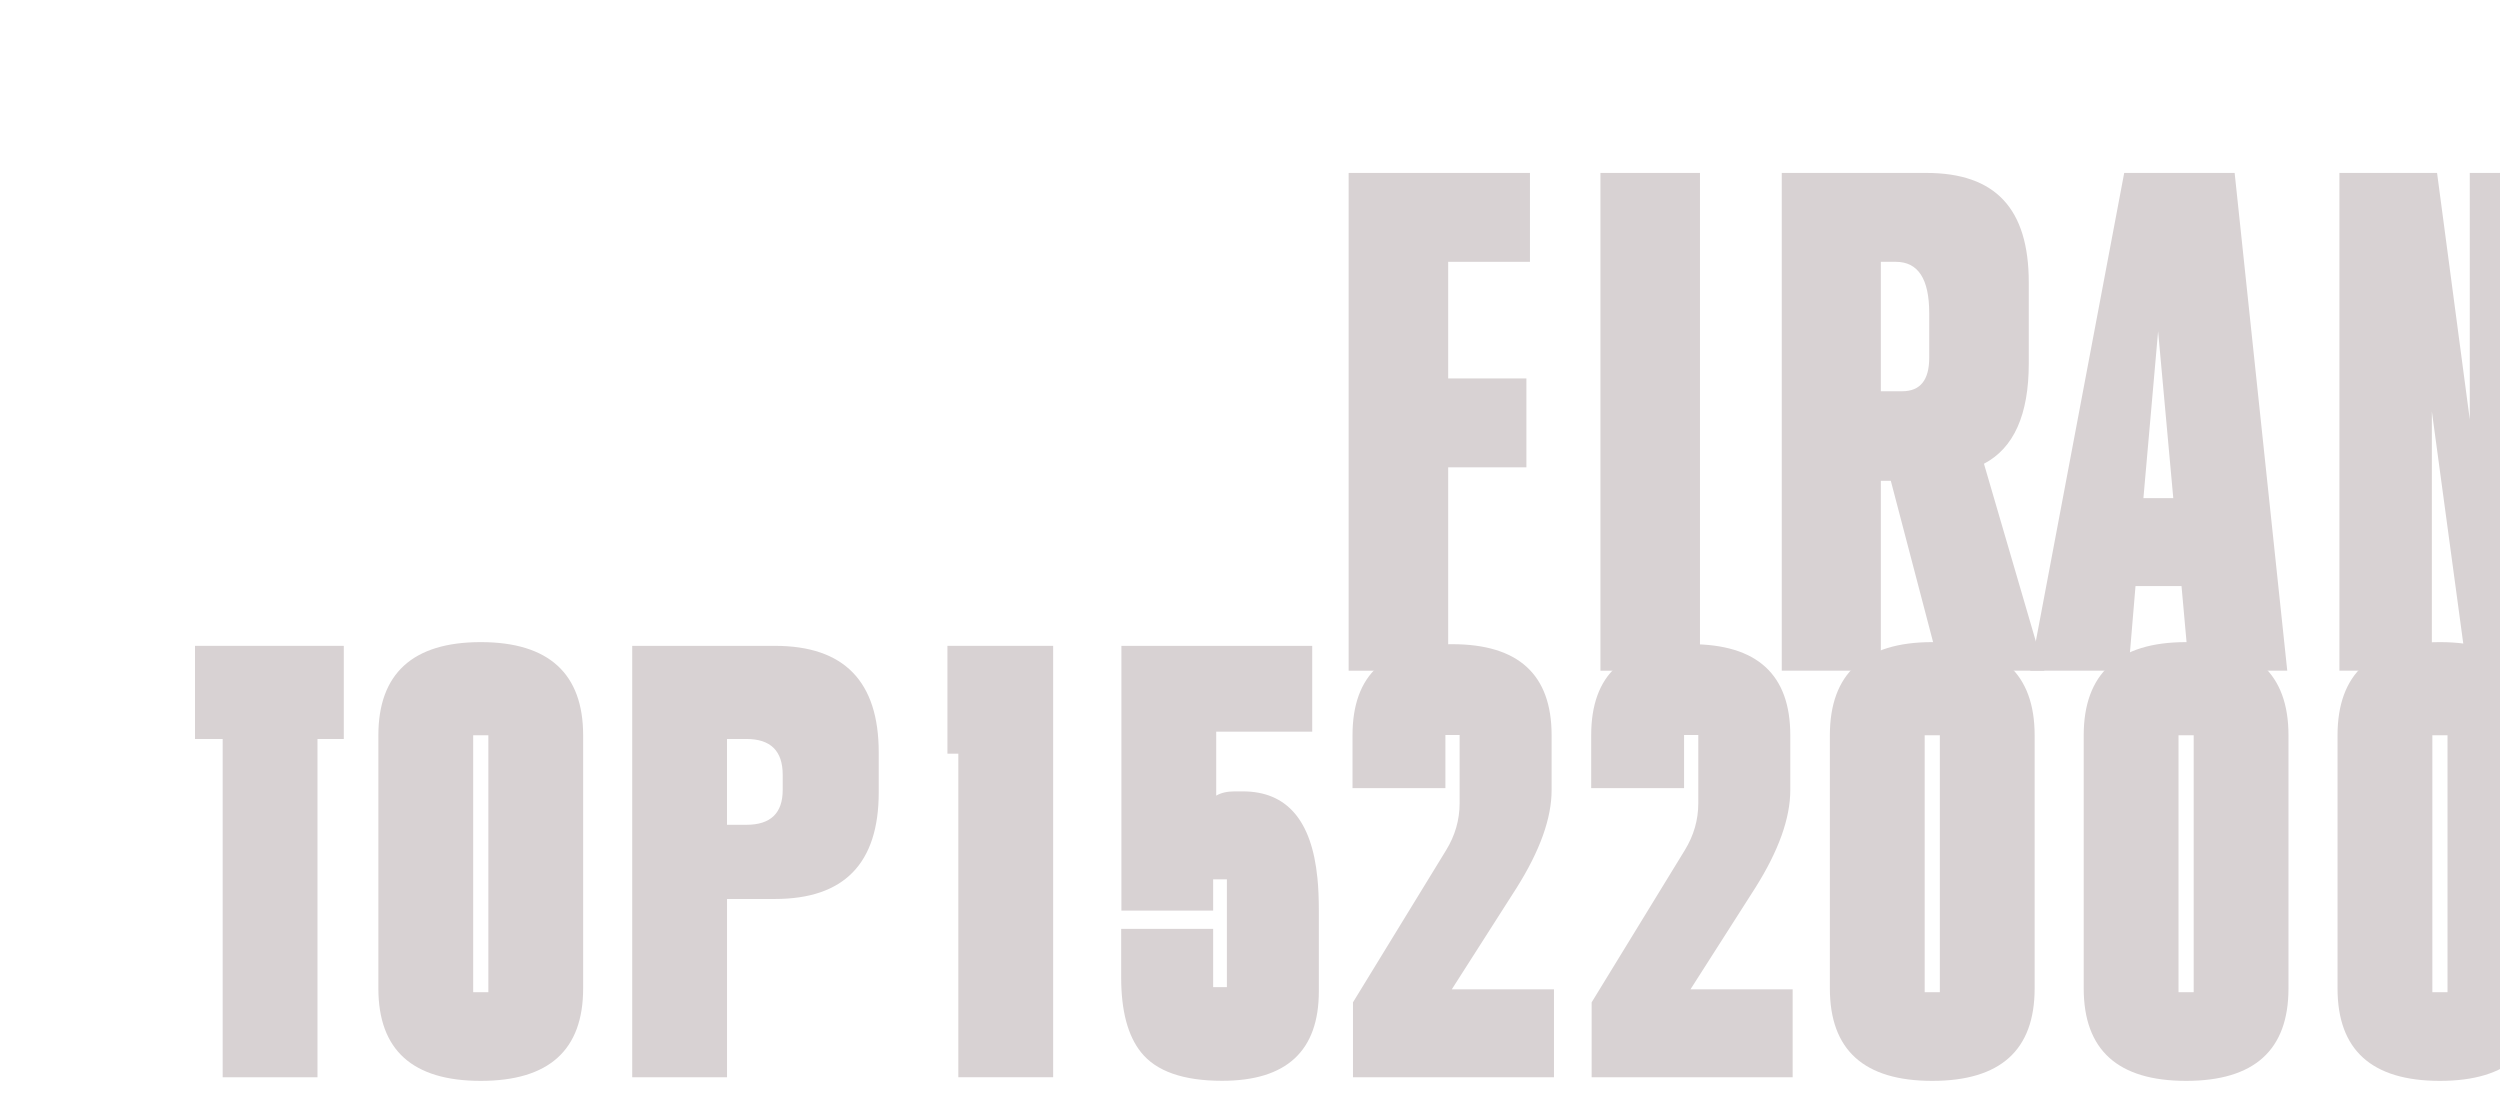
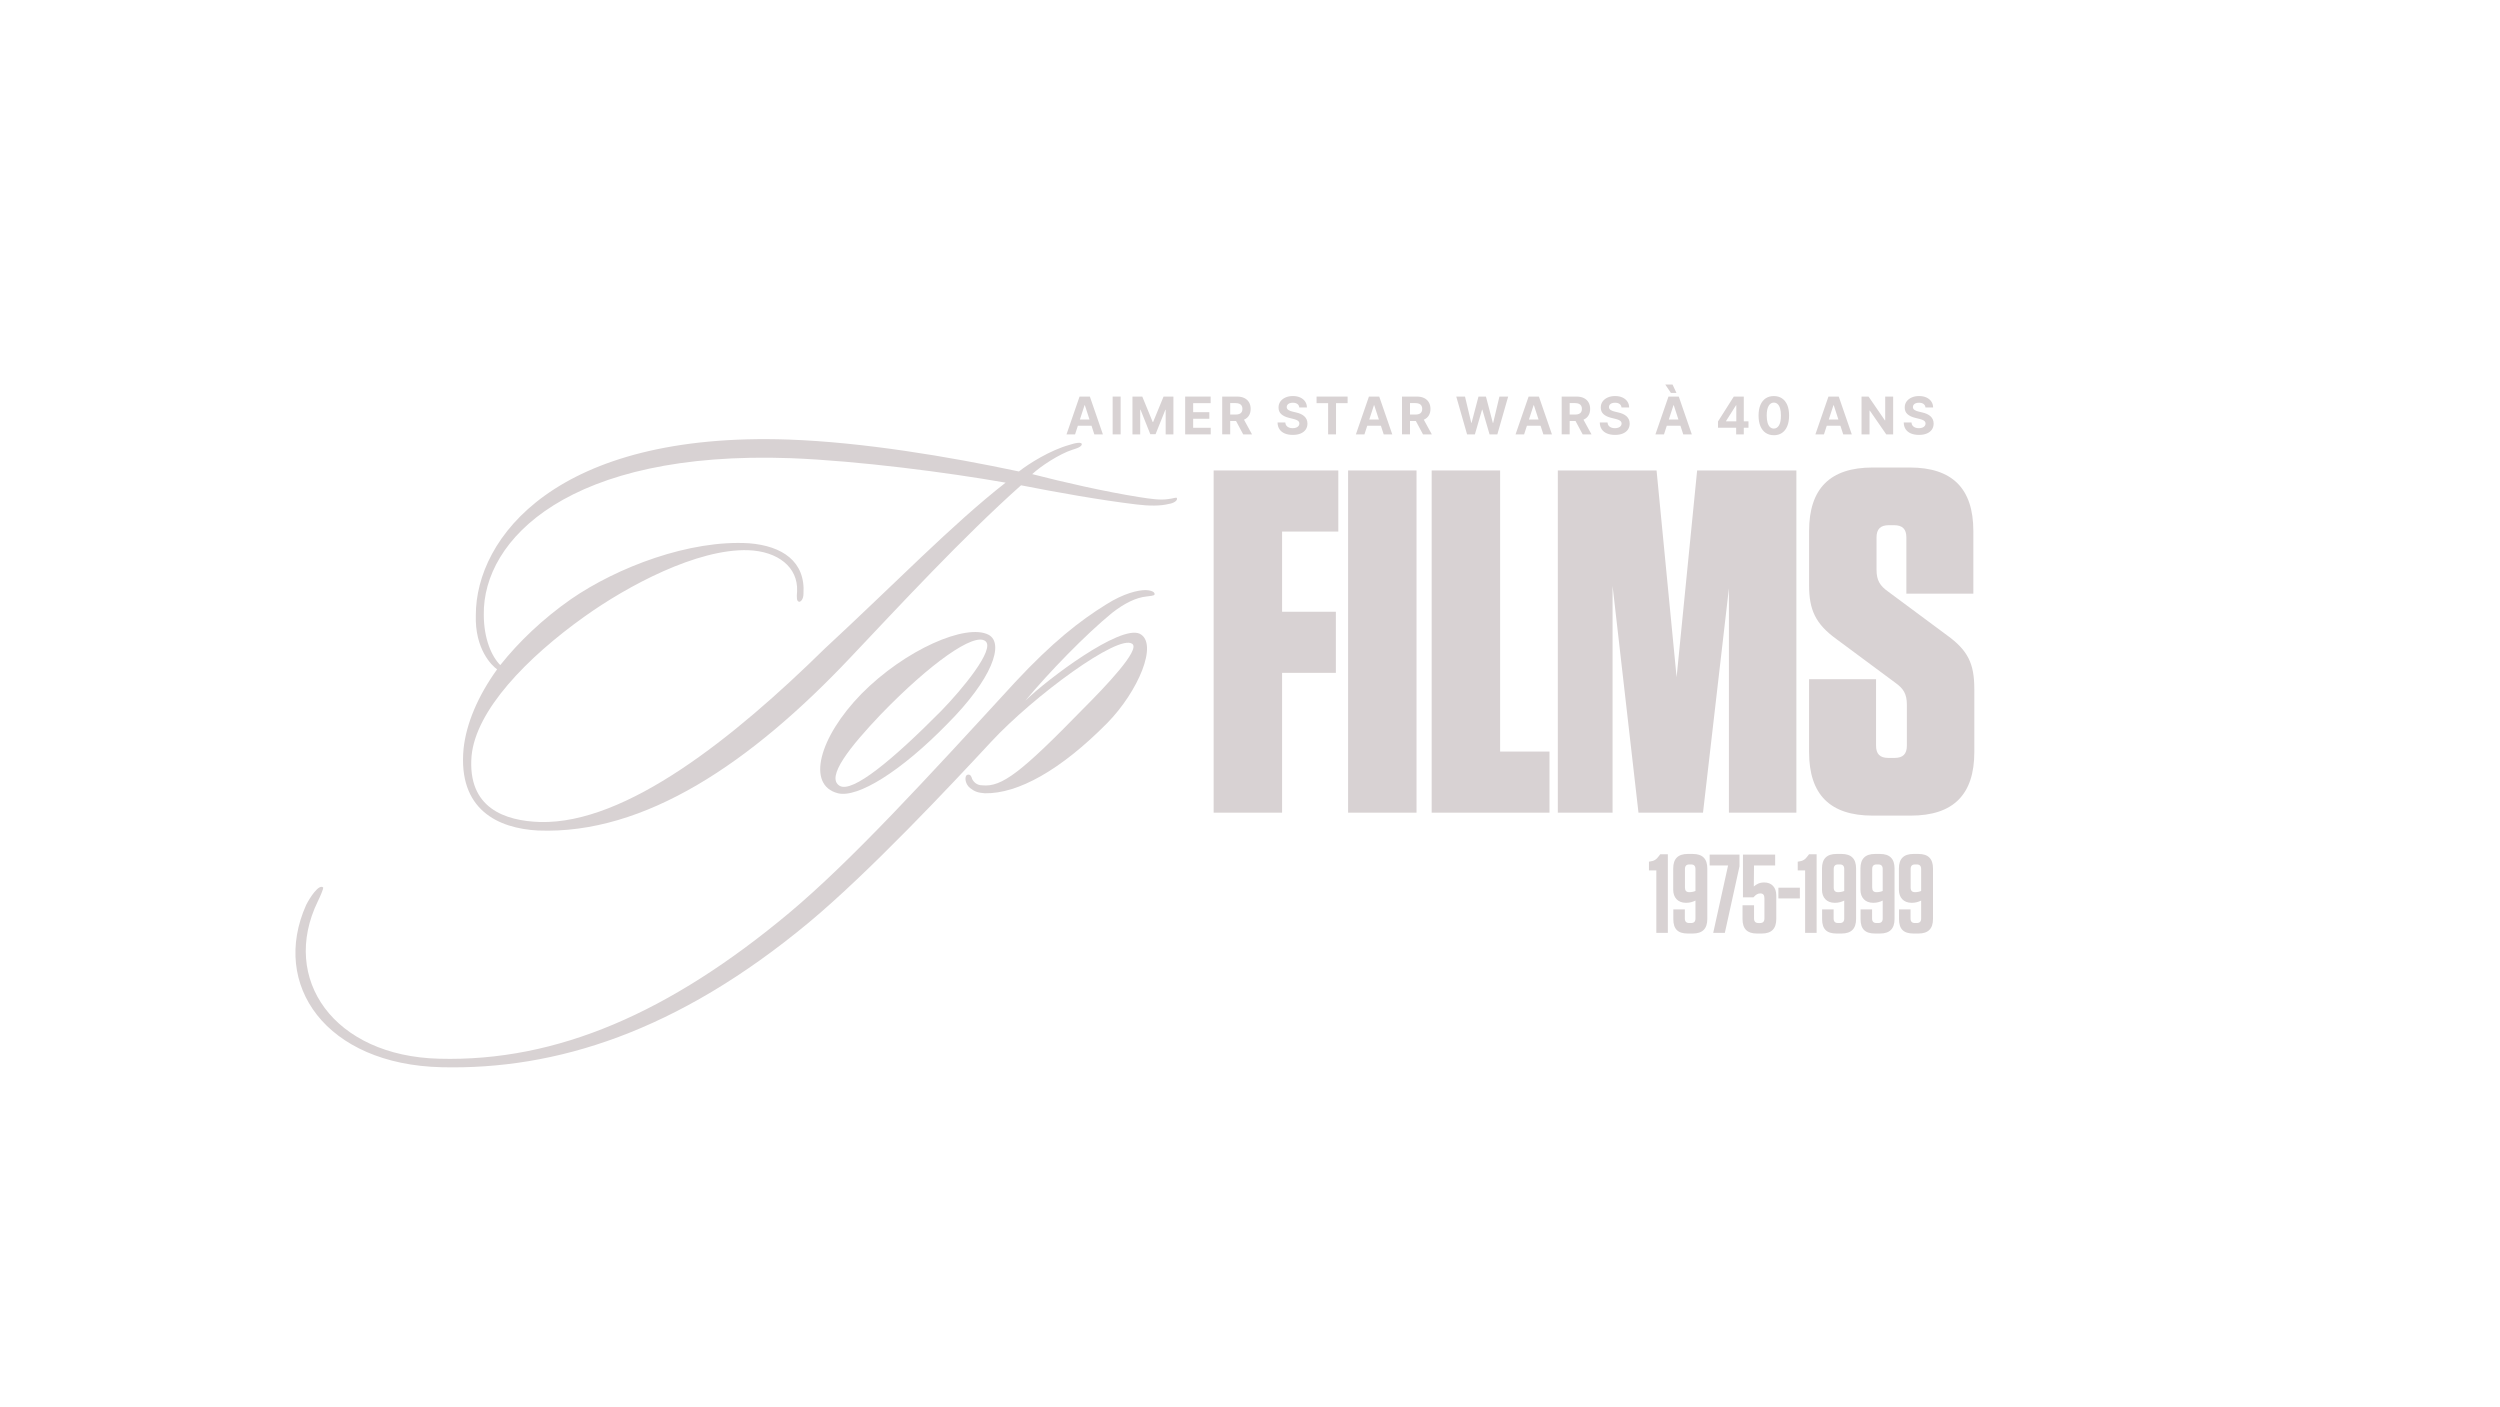
- <svg xmlns="http://www.w3.org/2000/svg" id="Calque_1" data-name="Calque 1" viewBox="220 270 1320 580">
+ <svg xmlns="http://www.w3.org/2000/svg" id="Calque_1" data-name="Calque 1" viewBox="0 0 1920 1080">
  <defs>
    <style>
-       .cls-1 { fill: #d8d2d3; }
+       .cls-1 {
+         fill: #d8d2d3;
+       }
    </style>
  </defs>
  <g>
    <path class="cls-1" d="M1027.82,361.31v46.93h-43.18v61.58h41.3v46.93h-41.3v107.38h-52.56v-262.82h95.74Z" />
-     <path class="cls-1" d="M1065.03,361.31h52.56v262.82h-52.56v-262.82Z" />
-     <path class="cls-1" d="M1160.77,361.31h76.36c36.41,0,54.06,18.78,54.06,57.81v42.8c0,27.03-7.89,44.68-23.66,52.94l31.92,109.26h-54.82l-26.28-100.25h-5.26v100.25h-52.32v-262.82Zm52.32,46.93v68.34h11.27c9.51,0,14.27-5.88,14.27-17.65v-23.66c0-18.02-5.88-27.03-17.65-27.03h-7.89Z" />
-     <path class="cls-1" d="M1341.58,361.31h58.31l27.78,262.82h-51.82l-4.01-44.68h-24.29l-3.75,44.68h-51.82l49.6-262.82Zm10.14,171.72h15.77l-8.01-88.11-7.76,88.11Z" />
-     <path class="cls-1" d="M1455.2,361.31h51.57l17.27,130.17v-130.17h48.81v262.82h-50.31l-18.52-136.93v136.93h-48.81v-262.82Z" />
+     <path class="cls-1" d="M1087.89,624.13h-52.56v-262.82h52.56v262.82Z" />
+     <path class="cls-1" d="M1152.09,361.31v215.89h37.92v46.93h-90.49v-262.82h52.56Z" />
+     <path class="cls-1" d="M1287.63,520.13l15.77-158.82h76.22v262.82h-51.81v-172.34l-19.9,172.34h-49.56l-19.9-174.21v174.21h-42.05v-262.82h75.84l15.39,158.82Z" />
+     <path class="cls-1" d="M1516.28,529.14v48.44c0,32.66-16.14,48.81-48.81,48.81h-29.29c-32.67,0-48.81-16.14-48.81-48.81v-55.94h51.44v51.06c0,6.38,3,9.38,9.39,9.38h4.88c6.38,0,9.39-3,9.39-9.38v-31.54c0-8.26-2.63-12.39-9.01-16.9l-45.05-33.42c-16.14-11.64-21.03-22.53-21.03-41.3v-41.68c0-32.67,16.14-48.81,48.81-48.81h28.53c32.67,0,48.81,16.14,48.81,48.81v48.06h-51.44v-43.18c0-6.38-3-9.39-9.39-9.39h-4.13c-6.38,0-9.39,3-9.39,9.39v24.78c0,8.26,2.63,12.39,9.01,16.9l45.05,33.42c16.14,11.64,21.03,21.78,21.03,41.3Z" />
  </g>
  <g>
-     <path class="cls-1" d="M322.96,660.19v-49.18h78.56v49.18h-13.89v178.61h-50.06v-178.61h-14.61Z" />
-     <path class="cls-1" d="M419.78,658.22c0-32.42,18.02-49.18,54.06-49.18s54.06,16.77,54.06,49.18v133.67c0,32.54-18.02,48.81-54.06,48.81s-54.06-16.27-54.06-48.81v-133.67Zm50.06,135.67h8.01v-135.67h-8.01v135.67Z" />
-     <path class="cls-1" d="M553.8,611.01h75.36c36.54,0,54.81,18.77,54.81,56.31v21.03c0,37.54-18.27,56.31-54.81,56.31h-25.29v94.12h-50.06v-227.77Zm50.06,49.18v45.3h10.26c12.76,0,19.15-6.13,19.15-18.4v-8.01c0-12.59-6.38-18.9-19.15-18.9h-10.26Z" />
-     <path class="cls-1" d="M720.25,611.01h55.81v227.77h-50.06v-170.84h-5.76v-56.93Z" />
-     <path class="cls-1" d="M812.1,611.01h100.75v45.3h-50.69v33.79c2.51-1.5,5.76-2.25,9.76-2.25h4.26c23.27,0,36.41,15.27,39.42,45.8.5,4.76.75,10.64.75,17.65v42.05c0,31.55-17.02,47.31-51.06,47.31-20.53,0-34.8-5.01-42.8-15.02-7.01-8.76-10.51-21.9-10.51-39.42v-25.79h48.56v30.79h7.26v-56.93h-7.26v16.52h-48.44v-139.8Z" />
-     <path class="cls-1" d="M934.13,686.1v-27.91c0-32.04,17.52-48.06,52.56-48.06s52.56,16.02,52.56,48.06v29.03c0,14.77-6.13,31.92-18.4,51.44l-34.29,53.69h53.94v46.43h-106.13v-39.55l49.18-80.32c4.75-7.76,7.13-16.02,7.13-24.78v-36.04h-7.51v28.03h-49.06Z" />
-     <path class="cls-1" d="M1060.15,686.1v-27.91c0-32.04,17.52-48.06,52.56-48.06s52.56,16.02,52.56,48.06v29.03c0,14.77-6.13,31.92-18.4,51.44l-34.29,53.69h53.94v46.43h-106.13v-39.55l49.18-80.32c4.75-7.76,7.13-16.02,7.13-24.78v-36.04h-7.51v28.03h-49.06Z" />
-     <path class="cls-1" d="M1186.17,658.22c0-32.42,18.02-49.18,54.06-49.18s54.06,16.77,54.06,49.18v133.67c0,32.54-18.02,48.81-54.06,48.81s-54.06-16.27-54.06-48.81v-133.67Zm50.06,135.67h8.01v-135.67h-8.01v135.67Z" />
-     <path class="cls-1" d="M1320.2,658.22c0-32.42,18.02-49.18,54.06-49.18s54.06,16.77,54.06,49.18v133.67c0,32.54-18.02,48.81-54.06,48.81s-54.06-16.27-54.06-48.81v-133.67Zm50.06,135.67h8.01v-135.67h-8.01v135.67Z" />
-     <path class="cls-1" d="M1454.22,658.22c0-32.42,18.02-49.18,54.06-49.18s54.06,16.77,54.06,49.18v133.67c0,32.54-18.02,48.81-54.06,48.81s-54.06-16.27-54.06-48.81v-133.67Zm50.06,135.67h8.01v-135.67h-8.01v135.67Z" />
+     <path class="cls-1" d="M1280.9,716.44h-8.84v-47.99h-5.67v-6.7l.69-.09c3.35-.43,4.98-1.54,6.95-4.21l1.03-1.37h5.84v60.35Z" />
+     <path class="cls-1" d="M1302.11,705.36v-13.73c-2.06,1.03-4.38,1.72-7.04,1.72h-.34c-6.1,0-9.7-4.04-9.7-9.96v-16.4c0-7.47,3.69-11.16,11.16-11.16h3.86c7.47,0,11.16,3.69,11.16,11.16v38.8c0,7.47-3.69,11.16-11.16,11.16h-3.86c-7.55,0-11.07-3.43-11.07-10.99v-7.55h8.84v6.95c0,2.4,1.12,3.52,3.35,3.52h1.46c2.23,0,3.35-1.12,3.35-3.52ZM1302.11,667.42c0-2.4-1.12-3.52-3.35-3.52h-1.37c-2.23,0-3.35,1.12-3.35,3.52v14.16c0,2.49,1.03,3.61,3.43,3.61,1.72,0,3.61-.43,4.64-.94v-16.83Z" />
+     <path class="cls-1" d="M1313.01,664.67v-8.33h22.92v9.01l-11.25,51.08h-8.93l11.42-51.76h-14.16Z" />
+     <path class="cls-1" d="M1364.18,705.79c0,7.47-3.69,11.16-11.07,11.16h-3.86c-7.38,0-10.99-3.61-10.99-11.07v-10.64h8.84v10.13c0,2.4,1.12,3.52,3.43,3.52h1.12c2.32,0,3.43-1.12,3.43-3.52v-15.45c0-2.49-.94-3.78-3.18-3.78-1.89,0-3.35.86-5.24,3h-8.07v-32.79h24.72v8.33h-16.22l-.17,16.14c2.15-1.8,4.38-3.09,7.98-3.09h.09c5.49,0,9.19,3.69,9.19,9.79v18.29Z" />
+     <path class="cls-1" d="M1382.29,681.75v8.24h-16.48v-8.24h16.48Z" />
+     <path class="cls-1" d="M1395.17,716.44h-8.84v-47.99h-5.67v-6.7l.69-.09c3.35-.43,4.98-1.54,6.95-4.21l1.03-1.37h5.84v60.35Z" />
+     <path class="cls-1" d="M1416.37,705.36v-13.73c-2.06,1.03-4.38,1.72-7.04,1.72h-.34c-6.1,0-9.7-4.04-9.7-9.96v-16.4c0-7.47,3.69-11.16,11.16-11.16h3.86c7.47,0,11.16,3.69,11.16,11.16v38.8c0,7.47-3.69,11.16-11.16,11.16h-3.86c-7.55,0-11.07-3.43-11.07-10.99v-7.55h8.84v6.95c0,2.4,1.12,3.52,3.35,3.52h1.46c2.23,0,3.35-1.12,3.35-3.52ZM1416.37,667.42c0-2.4-1.12-3.52-3.35-3.52h-1.37c-2.23,0-3.35,1.12-3.35,3.52v14.16c0,2.49,1.03,3.61,3.43,3.61,1.72,0,3.61-.43,4.64-.94v-16.83Z" />
+     <path class="cls-1" d="M1445.91,705.36v-13.73c-2.06,1.03-4.38,1.72-7.04,1.72h-.34c-6.1,0-9.7-4.04-9.7-9.96v-16.4c0-7.47,3.69-11.16,11.16-11.16h3.86c7.47,0,11.16,3.69,11.16,11.16v38.8c0,7.47-3.69,11.16-11.16,11.16h-3.86c-7.55,0-11.07-3.43-11.07-10.99v-7.55h8.84v6.95c0,2.4,1.12,3.52,3.35,3.52h1.46c2.23,0,3.35-1.12,3.35-3.52ZM1445.91,667.42c0-2.4-1.12-3.52-3.35-3.52h-1.37c-2.23,0-3.35,1.12-3.35,3.52v14.16c0,2.49,1.03,3.61,3.43,3.61,1.72,0,3.61-.43,4.64-.94v-16.83Z" />
+     <path class="cls-1" d="M1475.44,705.36v-13.73c-2.06,1.03-4.38,1.72-7.04,1.72h-.34c-6.1,0-9.7-4.04-9.7-9.96v-16.4c0-7.47,3.69-11.16,11.16-11.16h3.86c7.47,0,11.16,3.69,11.16,11.16v38.8c0,7.47-3.69,11.16-11.16,11.16h-3.86c-7.55,0-11.07-3.43-11.07-10.99v-7.55h8.84v6.95c0,2.4,1.12,3.52,3.35,3.52h1.46c2.23,0,3.35-1.12,3.35-3.52ZM1475.44,667.42c0-2.4-1.12-3.52-3.35-3.52h-1.37c-2.23,0-3.35,1.12-3.35,3.52v14.16c0,2.49,1.03,3.61,3.43,3.61,1.72,0,3.61-.43,4.64-.94v-16.83Z" />
+   </g>
+   <g>
+     <path class="cls-1" d="M825.66,333.6h-6.58l10.02-29.03h7.91l10.01,29.03h-6.58l-7.27-22.4h-.23l-7.29,22.4ZM825.25,322.19h15.54v4.79h-15.54v-4.79Z" />
+     <path class="cls-1" d="M860.65,304.57v29.03h-6.14v-29.03h6.14Z" />
+     <path class="cls-1" d="M869.7,304.57h7.57l8,19.51h.34l8-19.51h7.57v29.03h-5.95v-18.9h-.24l-7.51,18.76h-4.05l-7.51-18.83h-.24v18.97h-5.95v-29.03Z" />
+     <path class="cls-1" d="M910.21,333.6v-29.03h19.56v5.06h-13.42v6.92h12.42v5.06h-12.42v6.93h13.48v5.06h-19.62Z" />
+     <path class="cls-1" d="M938.65,333.6v-29.03h11.45c2.19,0,4.07.39,5.62,1.17,1.55.78,2.74,1.88,3.56,3.3.82,1.42,1.23,3.09,1.23,5.01s-.42,3.58-1.25,4.97-2.03,2.45-3.61,3.18c-1.57.74-3.48,1.11-5.71,1.11h-7.67v-4.93h6.68c1.17,0,2.15-.16,2.92-.48.77-.32,1.35-.8,1.74-1.45s.57-1.44.57-2.4-.19-1.78-.57-2.44-.96-1.17-1.74-1.51c-.78-.34-1.76-.52-2.94-.52h-4.14v24.01h-6.14ZM954.33,320.39l7.22,13.21h-6.78l-7.06-13.21h6.62Z" />
+     <path class="cls-1" d="M997.84,312.92c-.11-1.14-.6-2.03-1.46-2.67-.86-.63-2.03-.95-3.5-.95-1,0-1.85.14-2.54.42-.69.28-1.22.66-1.58,1.16-.36.49-.55,1.05-.55,1.67-.02.52.09.97.33,1.36.24.39.57.72,1,1,.42.28.92.52,1.47.72s1.15.38,1.79.52l2.61.62c1.27.28,2.43.66,3.49,1.13,1.06.47,1.97,1.05,2.75,1.74.77.69,1.38,1.5,1.81,2.44.43.94.65,2.01.66,3.22,0,1.78-.46,3.31-1.35,4.61-.89,1.3-2.18,2.31-3.86,3.02s-3.7,1.07-6.06,1.07-4.38-.36-6.12-1.08c-1.73-.72-3.09-1.78-4.05-3.2-.97-1.41-1.48-3.16-1.52-5.25h5.94c.07.97.35,1.78.84,2.43.5.65,1.16,1.13,2,1.46.84.33,1.78.49,2.84.49s1.94-.15,2.71-.45,1.37-.72,1.79-1.26c.42-.54.64-1.16.64-1.86,0-.65-.19-1.2-.57-1.64-.38-.44-.94-.82-1.67-1.13s-1.63-.6-2.69-.85l-3.16-.79c-2.45-.6-4.38-1.53-5.8-2.79-1.42-1.27-2.12-2.97-2.11-5.12,0-1.76.46-3.29,1.41-4.61.95-1.31,2.26-2.34,3.92-3.08s3.55-1.11,5.67-1.11,4.04.37,5.65,1.11,2.87,1.76,3.76,3.08c.9,1.31,1.36,2.83,1.39,4.56h-5.88Z" />
+     <path class="cls-1" d="M1011.12,309.63v-5.06h23.84v5.06h-8.89v23.97h-6.07v-23.97h-8.89Z" />
+     <path class="cls-1" d="M1047.9,333.6h-6.58l10.02-29.03h7.91l10.01,29.03h-6.58l-7.27-22.4h-.23l-7.29,22.4ZM1047.49,322.19h15.54v4.79h-15.54v-4.79Z" />
+     <path class="cls-1" d="M1076.74,333.6v-29.03h11.45c2.19,0,4.07.39,5.62,1.17,1.55.78,2.74,1.88,3.56,3.3.82,1.42,1.23,3.09,1.23,5.01s-.42,3.58-1.25,4.97-2.03,2.45-3.61,3.18c-1.57.74-3.48,1.11-5.71,1.11h-7.67v-4.93h6.68c1.17,0,2.15-.16,2.92-.48.77-.32,1.35-.8,1.74-1.45s.57-1.44.57-2.4-.19-1.78-.57-2.44-.96-1.17-1.74-1.51c-.78-.34-1.76-.52-2.94-.52h-4.14v24.01h-6.14ZM1092.42,320.39l7.22,13.21h-6.78l-7.06-13.21h6.62Z" />
+     <path class="cls-1" d="M1126.72,333.6l-8.31-29.03h6.71l4.81,20.17h.24l5.3-20.17h5.74l5.29,20.22h.25l4.81-20.22h6.71l-8.31,29.03h-5.98l-5.53-18.98h-.23l-5.51,18.98h-5.98Z" />
+     <path class="cls-1" d="M1170.53,333.6h-6.58l10.02-29.03h7.91l10.01,29.03h-6.58l-7.27-22.4h-.23l-7.29,22.4ZM1170.12,322.19h15.54v4.79h-15.54v-4.79Z" />
+     <path class="cls-1" d="M1199.37,333.6v-29.03h11.45c2.19,0,4.07.39,5.62,1.17,1.55.78,2.74,1.88,3.56,3.3.82,1.42,1.23,3.09,1.23,5.01s-.42,3.58-1.25,4.97-2.03,2.45-3.61,3.18c-1.57.74-3.48,1.11-5.71,1.11h-7.67v-4.93h6.68c1.17,0,2.15-.16,2.92-.48.77-.32,1.35-.8,1.74-1.45s.57-1.44.57-2.4-.19-1.78-.57-2.44-.96-1.17-1.74-1.51c-.78-.34-1.76-.52-2.94-.52h-4.14v24.01h-6.14ZM1215.05,320.39l7.22,13.21h-6.78l-7.06-13.21h6.62Z" />
+     <path class="cls-1" d="M1245.31,312.92c-.11-1.14-.6-2.03-1.46-2.67-.86-.63-2.03-.95-3.5-.95-1,0-1.85.14-2.54.42-.69.28-1.22.66-1.58,1.16-.36.49-.55,1.05-.55,1.67-.02.52.09.97.33,1.36.24.39.57.72,1,1,.42.28.92.52,1.47.72s1.15.38,1.79.52l2.61.62c1.27.28,2.43.66,3.49,1.13,1.06.47,1.97,1.05,2.75,1.74.77.69,1.38,1.5,1.81,2.44.43.94.65,2.01.66,3.22,0,1.78-.46,3.31-1.35,4.61-.89,1.3-2.18,2.31-3.86,3.02s-3.7,1.07-6.06,1.07-4.38-.36-6.12-1.08c-1.73-.72-3.09-1.78-4.05-3.2-.97-1.41-1.48-3.16-1.52-5.25h5.94c.07.97.35,1.78.84,2.43.5.65,1.16,1.13,2,1.46.84.33,1.78.49,2.84.49s1.94-.15,2.71-.45,1.37-.72,1.79-1.26c.42-.54.64-1.16.64-1.86,0-.65-.19-1.2-.57-1.64-.38-.44-.94-.82-1.67-1.13s-1.63-.6-2.69-.85l-3.16-.79c-2.45-.6-4.38-1.53-5.8-2.79-1.42-1.27-2.12-2.97-2.11-5.12,0-1.76.46-3.29,1.41-4.61.95-1.31,2.26-2.34,3.92-3.08s3.55-1.11,5.67-1.11,4.04.37,5.65,1.11,2.87,1.76,3.76,3.08c.9,1.31,1.36,2.83,1.39,4.56h-5.88Z" />
+     <path class="cls-1" d="M1277.95,333.6h-6.58l10.02-29.03h7.91l10.01,29.03h-6.58l-7.27-22.4h-.23l-7.29,22.4ZM1277.54,322.19h15.54v4.79h-15.54v-4.79ZM1283.25,301.76l-4.32-6.45h5.57l3.02,6.45h-4.27Z" />
+     <path class="cls-1" d="M1319.43,328.5v-4.83l12.12-19.1h4.17v6.69h-2.47l-7.64,12.09v.23h17.22v4.92h-23.41ZM1333.37,333.6v-6.58l.11-2.14v-20.31h5.75v29.03h-5.87Z" />
+     <path class="cls-1" d="M1362.31,334.24c-2.44,0-4.53-.61-6.29-1.8-1.75-1.19-3.1-2.92-4.04-5.17s-1.41-4.98-1.4-8.15c0-3.17.47-5.86,1.41-8.09s2.29-3.93,4.04-5.1c1.75-1.17,3.84-1.75,6.27-1.75s4.52.59,6.27,1.76,3.1,2.87,4.05,5.1c.94,2.23,1.41,4.92,1.4,8.09,0,3.19-.47,5.91-1.41,8.17s-2.28,3.98-4.03,5.17c-1.75,1.19-3.84,1.79-6.28,1.79ZM1362.31,329.15c1.66,0,2.99-.84,3.98-2.51s1.48-4.18,1.47-7.53c0-2.2-.22-4.04-.67-5.5-.45-1.46-1.08-2.57-1.9-3.3-.82-.74-1.78-1.11-2.88-1.11-1.65,0-2.98.83-3.97,2.48-.99,1.65-1.49,4.13-1.5,7.43,0,2.23.22,4.09.67,5.58.45,1.49,1.08,2.6,1.91,3.35.82.74,1.79,1.11,2.89,1.11Z" />
+     <path class="cls-1" d="M1400.81,333.6h-6.58l10.02-29.03h7.91l10.01,29.03h-6.58l-7.27-22.4h-.23l-7.29,22.4ZM1400.4,322.19h15.54v4.79h-15.54v-4.79Z" />
+     <path class="cls-1" d="M1453.94,304.57v29.03h-5.3l-12.63-18.27h-.21v18.27h-6.14v-29.03h5.39l12.53,18.26h.25v-18.26h6.11Z" />
+     <path class="cls-1" d="M1478.75,312.92c-.11-1.14-.6-2.03-1.46-2.67-.86-.63-2.03-.95-3.5-.95-1,0-1.85.14-2.54.42-.69.28-1.22.66-1.58,1.16-.36.49-.55,1.05-.55,1.67-.02.52.09.97.33,1.36.24.39.57.72,1,1,.42.28.92.52,1.47.72s1.15.38,1.79.52l2.61.62c1.27.28,2.43.66,3.49,1.13,1.06.47,1.97,1.05,2.75,1.74.77.69,1.38,1.5,1.81,2.44.43.94.65,2.01.66,3.22,0,1.78-.46,3.31-1.35,4.61-.89,1.3-2.18,2.31-3.86,3.02s-3.7,1.07-6.06,1.07-4.38-.36-6.12-1.08c-1.73-.72-3.09-1.78-4.05-3.2-.97-1.41-1.48-3.16-1.52-5.25h5.94c.07.97.35,1.78.84,2.43.5.65,1.16,1.13,2,1.46.84.33,1.78.49,2.84.49s1.94-.15,2.71-.45,1.37-.72,1.79-1.26c.42-.54.64-1.16.64-1.86,0-.65-.19-1.2-.57-1.64-.38-.44-.94-.82-1.67-1.13s-1.63-.6-2.69-.85l-3.16-.79c-2.45-.6-4.38-1.53-5.8-2.79-1.42-1.27-2.12-2.97-2.11-5.12,0-1.76.46-3.29,1.41-4.61.95-1.31,2.26-2.34,3.92-3.08s3.55-1.11,5.67-1.11,4.04.37,5.65,1.11,2.87,1.76,3.76,3.08c.9,1.31,1.36,2.83,1.39,4.56h-5.88Z" />
+   </g>
+   <g>
+     <path class="cls-1" d="M897.73,387.01c-6.54,1.63-15.12,1.63-24.92.41-27.37-3.27-61.69-9.4-88.65-14.71-44.53,39.63-94.37,93.55-131.14,132.36-75.99,80.48-157.69,136.04-239.8,132.77-30.64-1.63-61.69-15.93-57.19-62.91,2.04-19.2,11.03-40.44,25.74-60.87-4.08-2.86-17.16-15.52-16.34-41.67,0-59.24,61.69-140.94,240.21-134.81,57.19,2.04,122.97,13.07,176.89,24.51,7.76-6.13,24.1-16.34,38.81-20.43,3.68-1.23,10.21-2.86,9.4,0-.82,2.04-5.72,3.27-6.95,3.68-10.21,3.27-24.51,12.67-31.05,18.79,23.69,6.13,55.97,13.48,81.7,17.57,10.21,1.63,16.75,2.45,22.47,1.63,4.08-.41,6.54-1.63,6.95-.82.82,2.04-2.86,4.08-6.13,4.49ZM607.27,351.88c-170.35-6.13-236.53,62.5-235.72,120.11,0,18.79,6.13,32.27,12.66,38.81,14.3-17.97,32.68-35.54,54.33-50.66,35.54-24.51,91.1-45.75,136.86-42.9,25.33,2.04,43.3,13.89,41.67,38.81,0,4.09-2.04,6.13-3.27,6.13-2.04-.41-2.04-2.86-1.63-8.17.82-18.38-14.71-30.64-37.58-31.46-39.22-1.23-92.73,27.37-125.83,51.07-44.12,31.46-83.34,71.9-86.61,107.03-3.27,40.04,25.74,49.84,52.7,50.66,66.18,1.63,149.11-64.96,218.56-133.18,54.33-50.25,97.64-95.19,138.9-127.46-44.12-7.76-112.75-16.75-165.04-18.79Z" />
+     <path class="cls-1" d="M727.37,556.14c-35.54,36.36-68.63,56.78-83.75,53.11-24.51-6.13-14.71-42.89,17.97-76.39,33.5-33.91,80.48-54.33,97.64-45.35,12.25,6.54,2.86,33.91-31.87,68.63ZM676.72,548.37c-23.69,24.92-42.89,48.61-31.86,55.15,9.8,5.72,40.85-20.02,78.03-57.6,15.93-16.34,41.67-47.39,33.91-53.52-8.58-6.94-42.49,17.16-80.07,55.97Z" />
+     <path class="cls-1" d="M880.57,458.09c-8.17.82-17.16,5.31-26.55,12.66-20.43,16.75-48.21,45.35-66.59,67.41,17.16-16.75,72.72-58.42,87.83-51.47,14.71,7.35-1.23,44.53-24.92,68.63-35.95,36.36-68.63,54.33-93.96,53.92-5.31-.41-7.76-1.23-11.44-4.08-4.08-3.27-4.49-9.8-1.63-10.21,2.04-.41,2.86,1.63,3.27,3.27,1.23,2.45,3.68,4.9,7.76,4.9,15.12,1.63,30.23-10.21,77.62-58.83,16.75-16.75,44.12-45.35,37.58-49.84-10.62-7.76-75.58,40.04-108.26,75.17-31.05,33.5-93.96,100.5-140.12,138.9-101.31,84.16-194.46,113.16-281.88,111.12-89.06-2.04-131.54-63.32-104.17-124.6,2.86-5.72,9.8-16.34,13.07-13.48.41.82-2.45,7.35-4.08,10.62-29.01,59.64,12.26,118.88,93.14,120.92,90.69,2.45,177.3-35.54,268.81-111.94,47.8-40.04,104.99-102.54,173.62-177.3,28.6-30.64,49.43-46.98,69.86-59.64,13.48-8.58,24.51-11.03,30.23-11.03,2.45,0,7.35.82,6.95,3.27,0,1.23-4.08,1.23-6.13,1.63Z" />
  </g>
</svg>
